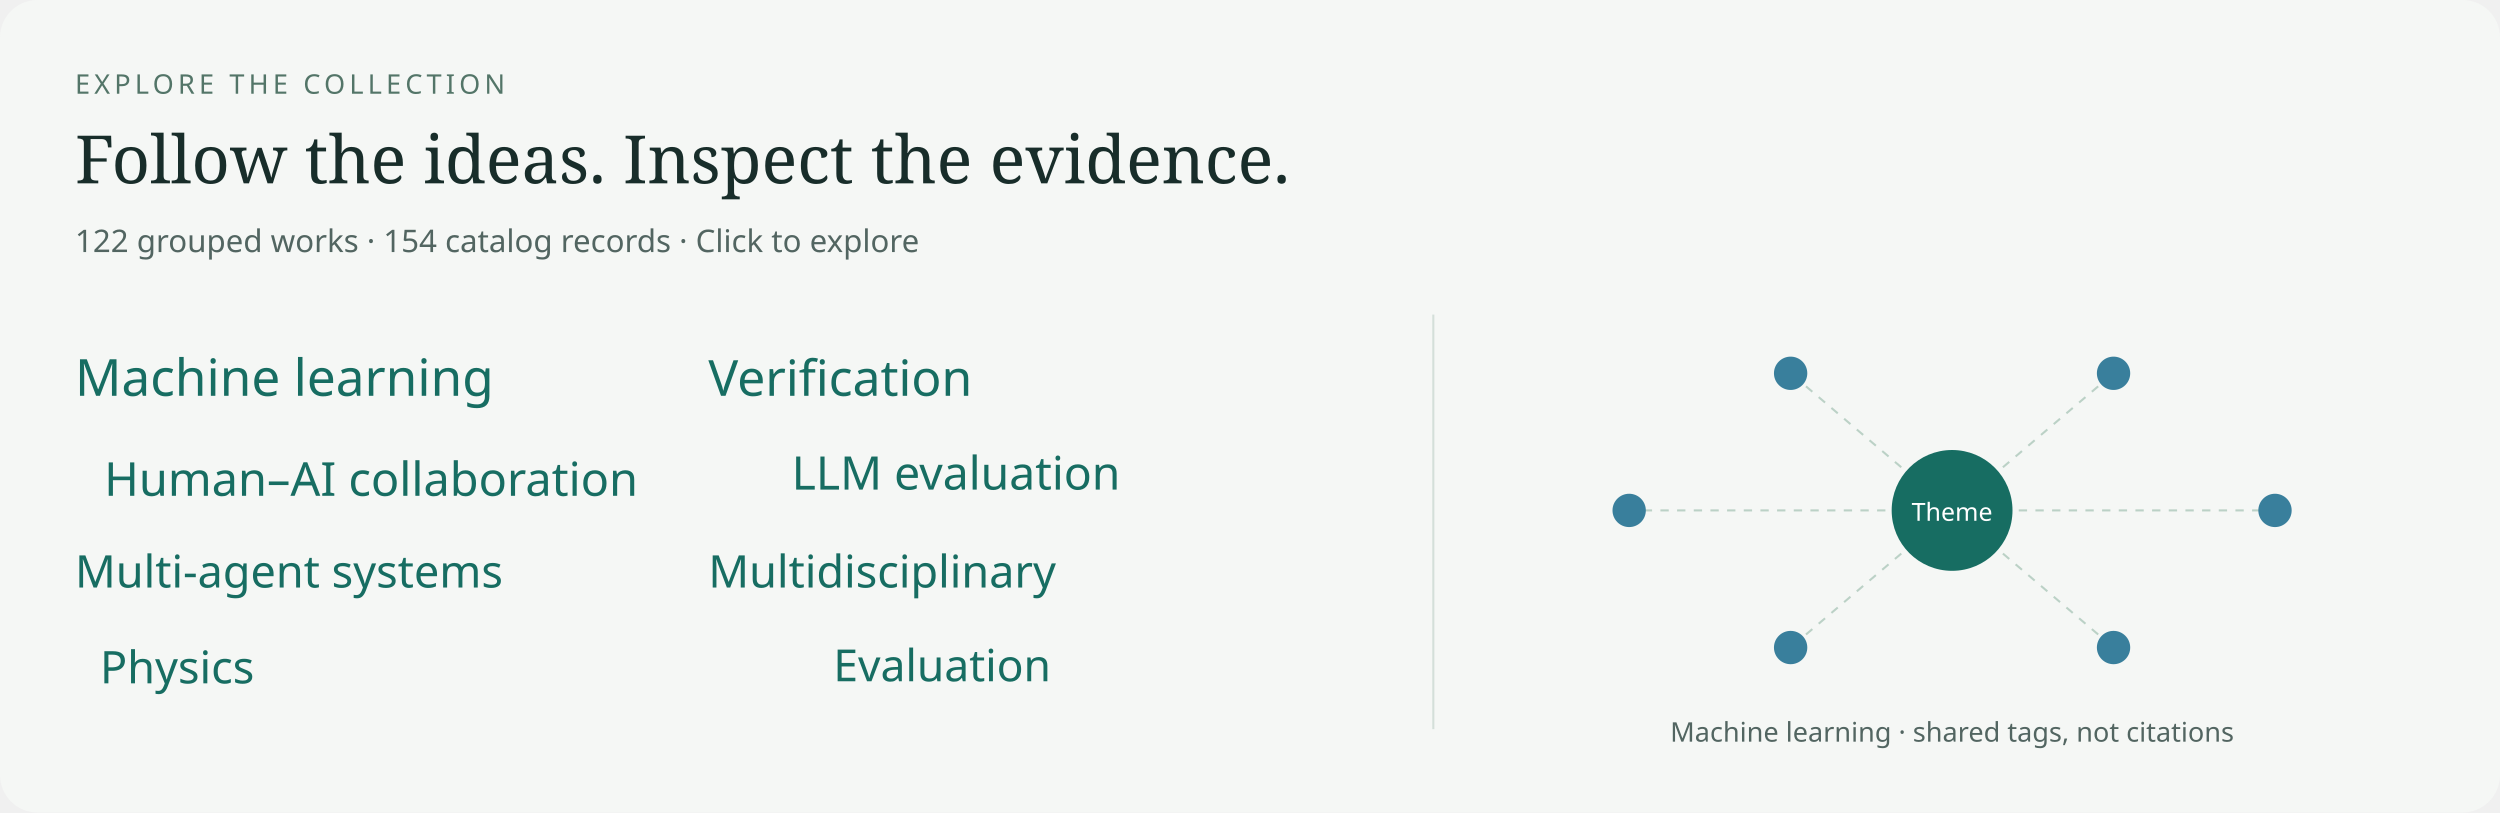
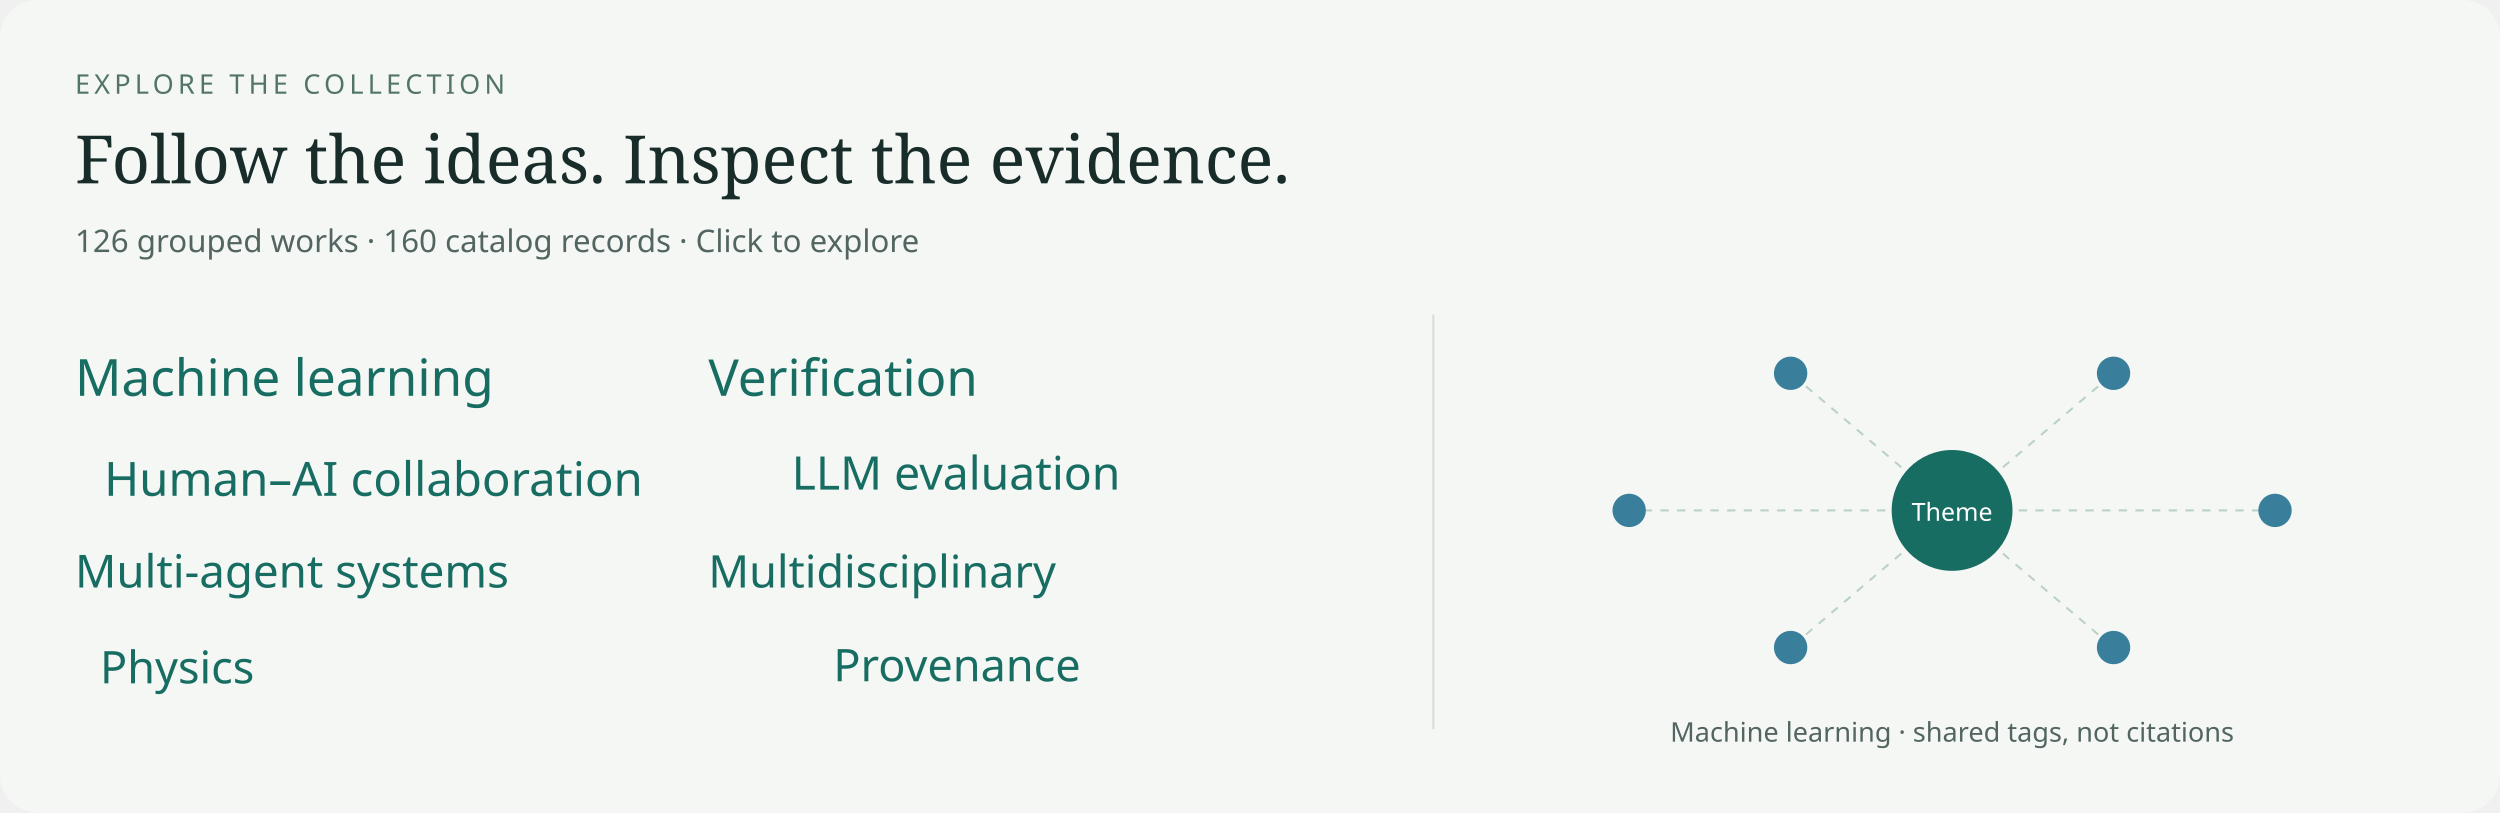
<svg xmlns="http://www.w3.org/2000/svg" width="1200" height="390" viewBox="0 0 1200 390" role="img" aria-labelledby="title desc">
  <rect width="1200" height="390" rx="18" fill="#f5f7f5" />
  <text x="36" y="45" font-family="system-ui,sans-serif" font-size="13" letter-spacing="2" fill="#537568">EXPLORE THE COLLECTION</text>
  <text x="36" y="88" font-family="Georgia,serif" font-size="32" fill="#182d2a">Follow the ideas. Inspect the evidence.</text>
-   <text x="36" y="121" font-family="system-ui,sans-serif" font-size="15" fill="#526561">122 grouped works · 154 catalog records · Click to explore</text>
+   <text x="36" y="121" font-family="system-ui,sans-serif" font-size="15" fill="#526561">126 grouped works · 160 catalog records · Click to explore</text>
  <line x1="688" y1="151" x2="688" y2="350" stroke="#d4dfd9" />
  <text x="36" y="190" font-family="system-ui,sans-serif" font-size="24.6" fill="#176d62">Machine learning</text>
-   <text x="340" y="190" font-family="system-ui,sans-serif" font-size="23.9" fill="#176d62">Verification</text>
-   <text x="50" y="238" font-family="system-ui,sans-serif" font-size="22.5" fill="#176d62">Human–AI collaboration</text>
+   <text x="340" y="190" font-family="system-ui,sans-serif" font-size="24.4" fill="#176d62">Verification</text>
+   <text x="50" y="238" font-family="system-ui,sans-serif" font-size="22.7" fill="#176d62">Human–AI collaboration</text>
  <text x="380" y="235" font-family="system-ui,sans-serif" font-size="22.2" fill="#176d62">LLM evaluation</text>
-   <text x="36" y="282" font-family="system-ui,sans-serif" font-size="21.6" fill="#176d62">Multi-agent systems</text>
+   <text x="36" y="282" font-family="system-ui,sans-serif" font-size="21.9" fill="#176d62">Multi-agent systems</text>
  <text x="340" y="282" font-family="system-ui,sans-serif" font-size="21.6" fill="#176d62">Multidisciplinary</text>
  <text x="48" y="328" font-family="system-ui,sans-serif" font-size="21.6" fill="#176d62">Physics</text>
-   <text x="400" y="327" font-family="system-ui,sans-serif" font-size="21.3" fill="#176d62">Evaluation</text>
+   <text x="400" y="327" font-family="system-ui,sans-serif" font-size="21.6" fill="#176d62">Provenance</text>
  <line x1="937" y1="245" x2="1092.0" y2="245.0" stroke="#bbd1c6" stroke-dasharray="4 4" />
  <circle cx="1092.0" cy="245.0" r="8" fill="#397f9c" />
  <line x1="937" y1="245" x2="1014.5" y2="310.818" stroke="#bbd1c6" stroke-dasharray="4 4" />
  <circle cx="1014.5" cy="310.818" r="8" fill="#397f9c" />
  <line x1="937" y1="245" x2="859.5" y2="310.818" stroke="#bbd1c6" stroke-dasharray="4 4" />
  <circle cx="859.5" cy="310.818" r="8" fill="#397f9c" />
  <line x1="937" y1="245" x2="782.0" y2="245.0" stroke="#bbd1c6" stroke-dasharray="4 4" />
  <circle cx="782.0" cy="245.0" r="8" fill="#397f9c" />
  <line x1="937" y1="245" x2="859.5" y2="179.182" stroke="#bbd1c6" stroke-dasharray="4 4" />
  <circle cx="859.5" cy="179.182" r="8" fill="#397f9c" />
  <line x1="937" y1="245" x2="1014.5" y2="179.182" stroke="#bbd1c6" stroke-dasharray="4 4" />
  <circle cx="1014.5" cy="179.182" r="8" fill="#397f9c" />
  <circle cx="937" cy="245" r="29" fill="#176d62" />
  <text x="937" y="250" text-anchor="middle" font-family="system-ui,sans-serif" font-size="12" fill="white">Theme</text>
  <text x="937" y="356" text-anchor="middle" font-family="system-ui,sans-serif" font-size="13" fill="#526561">Machine learning · shared tags, not citations</text>
</svg>
